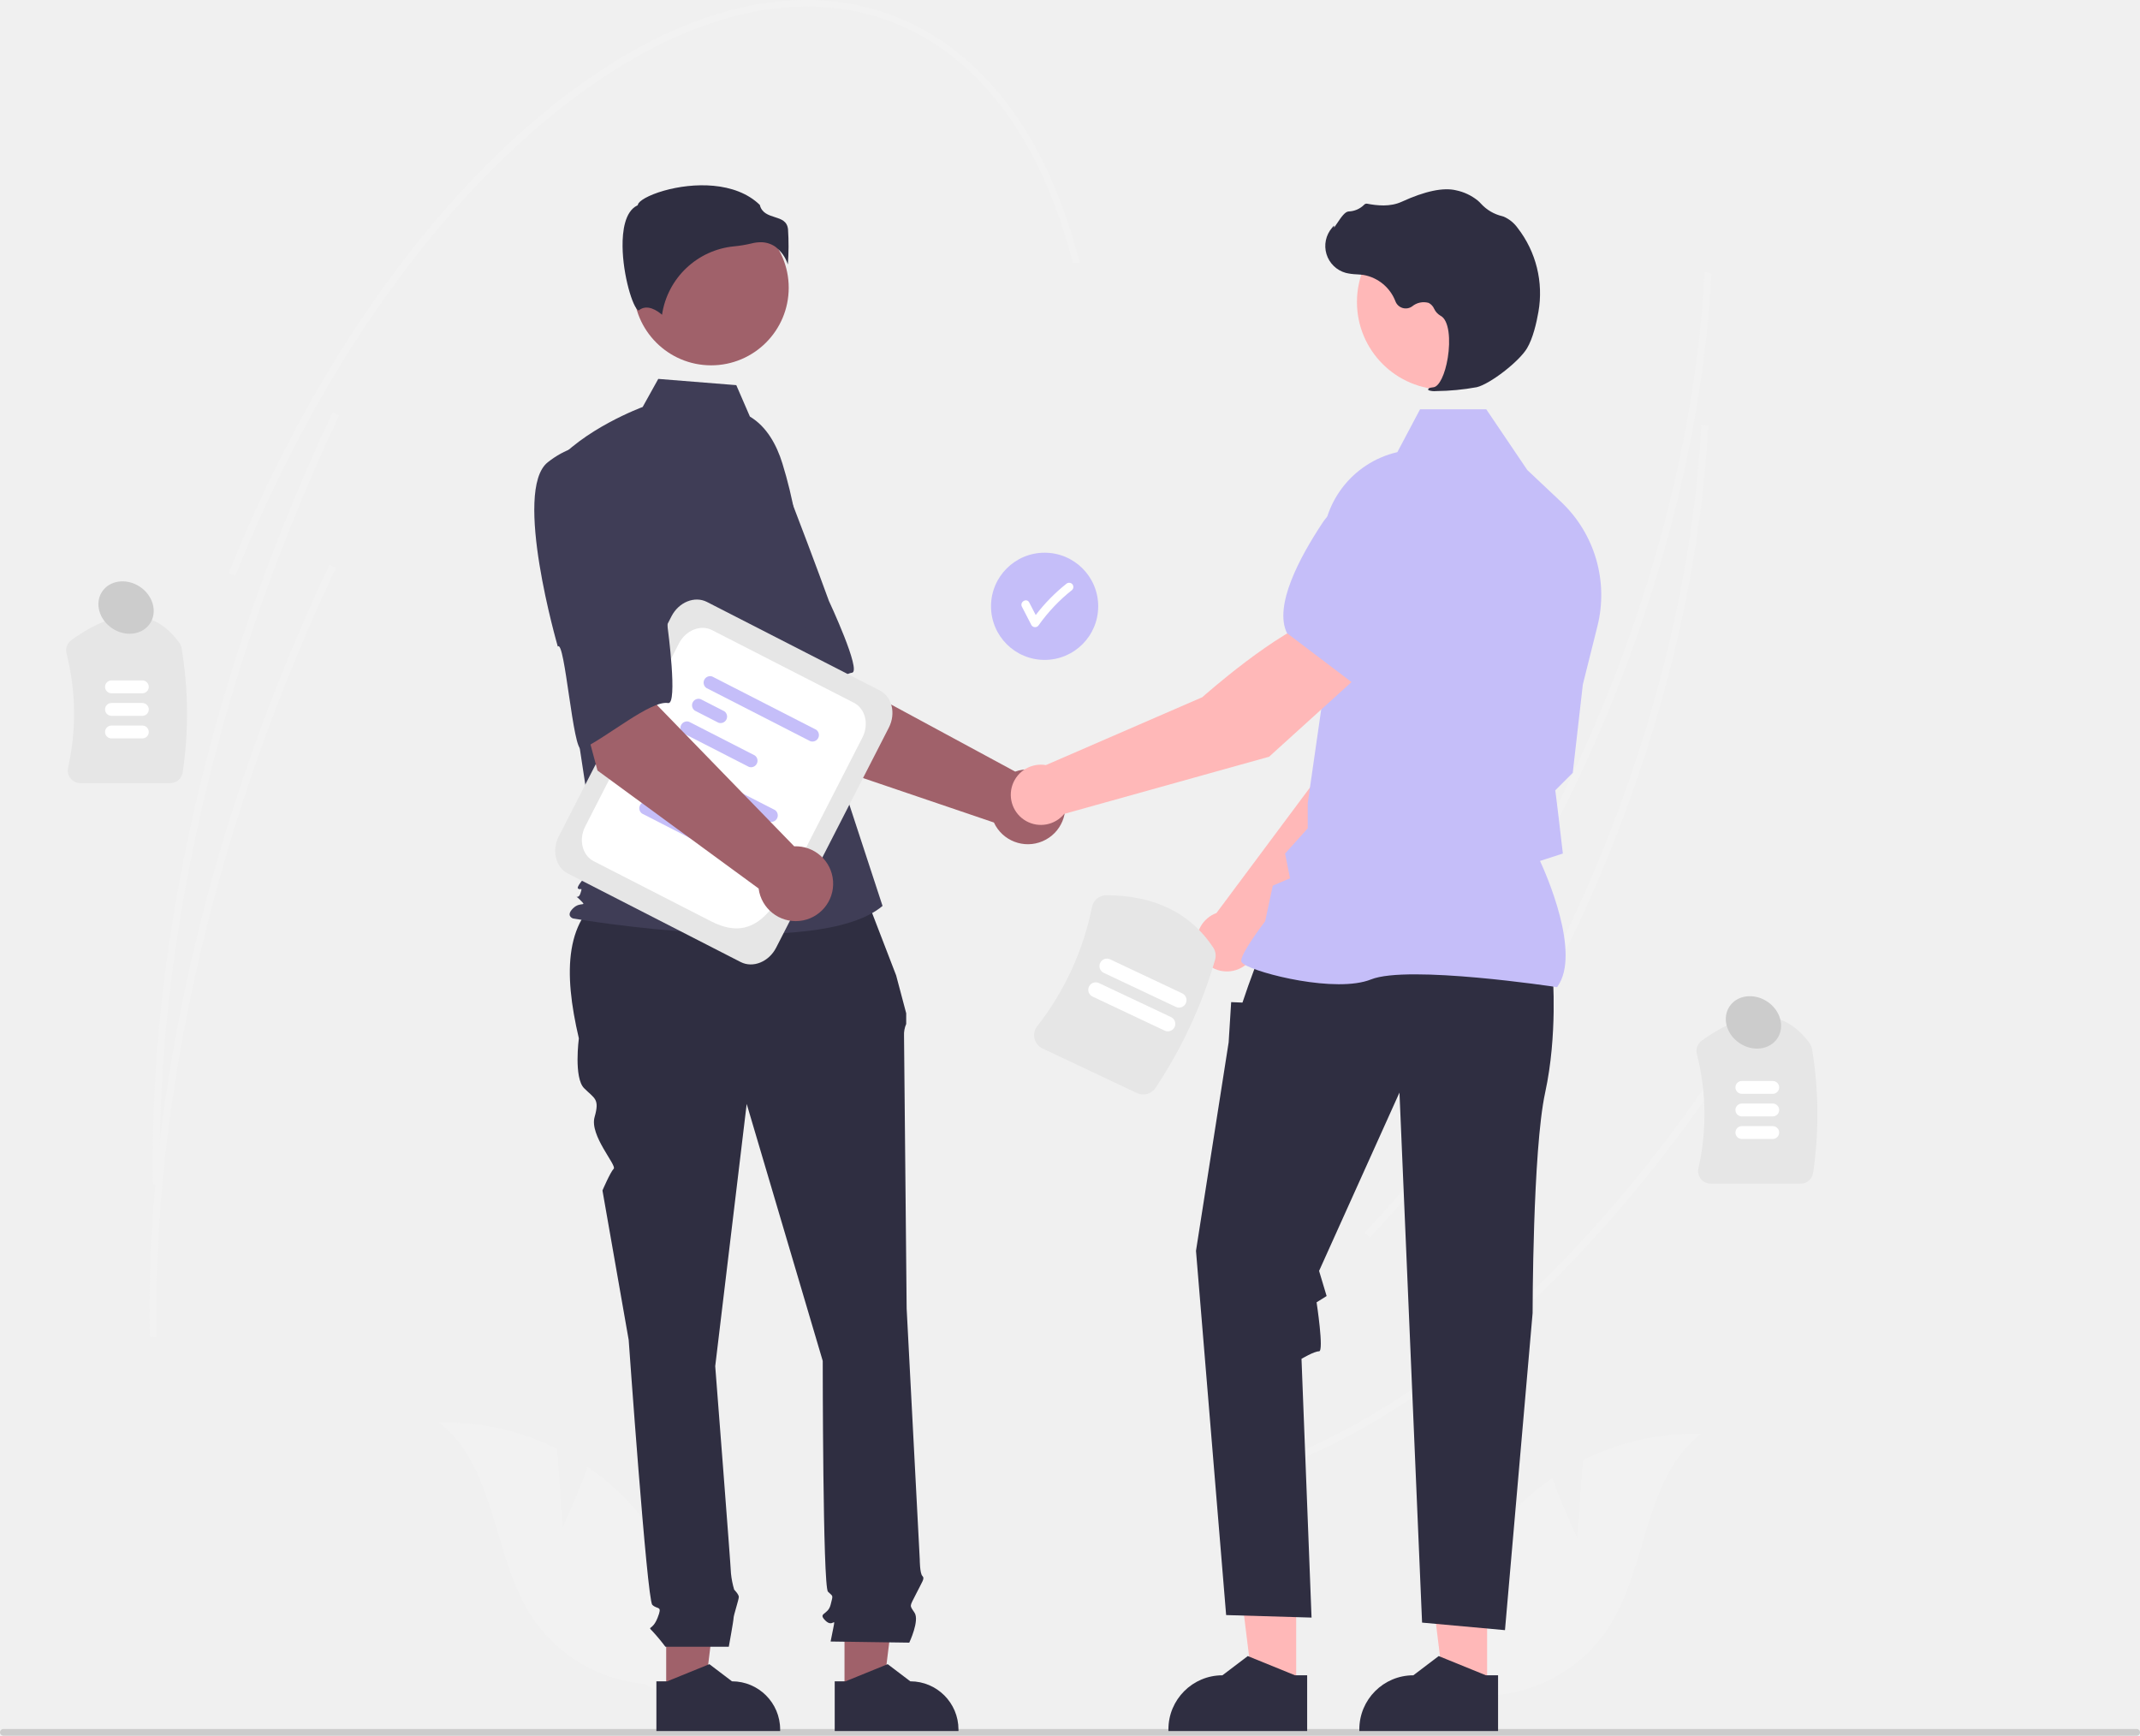
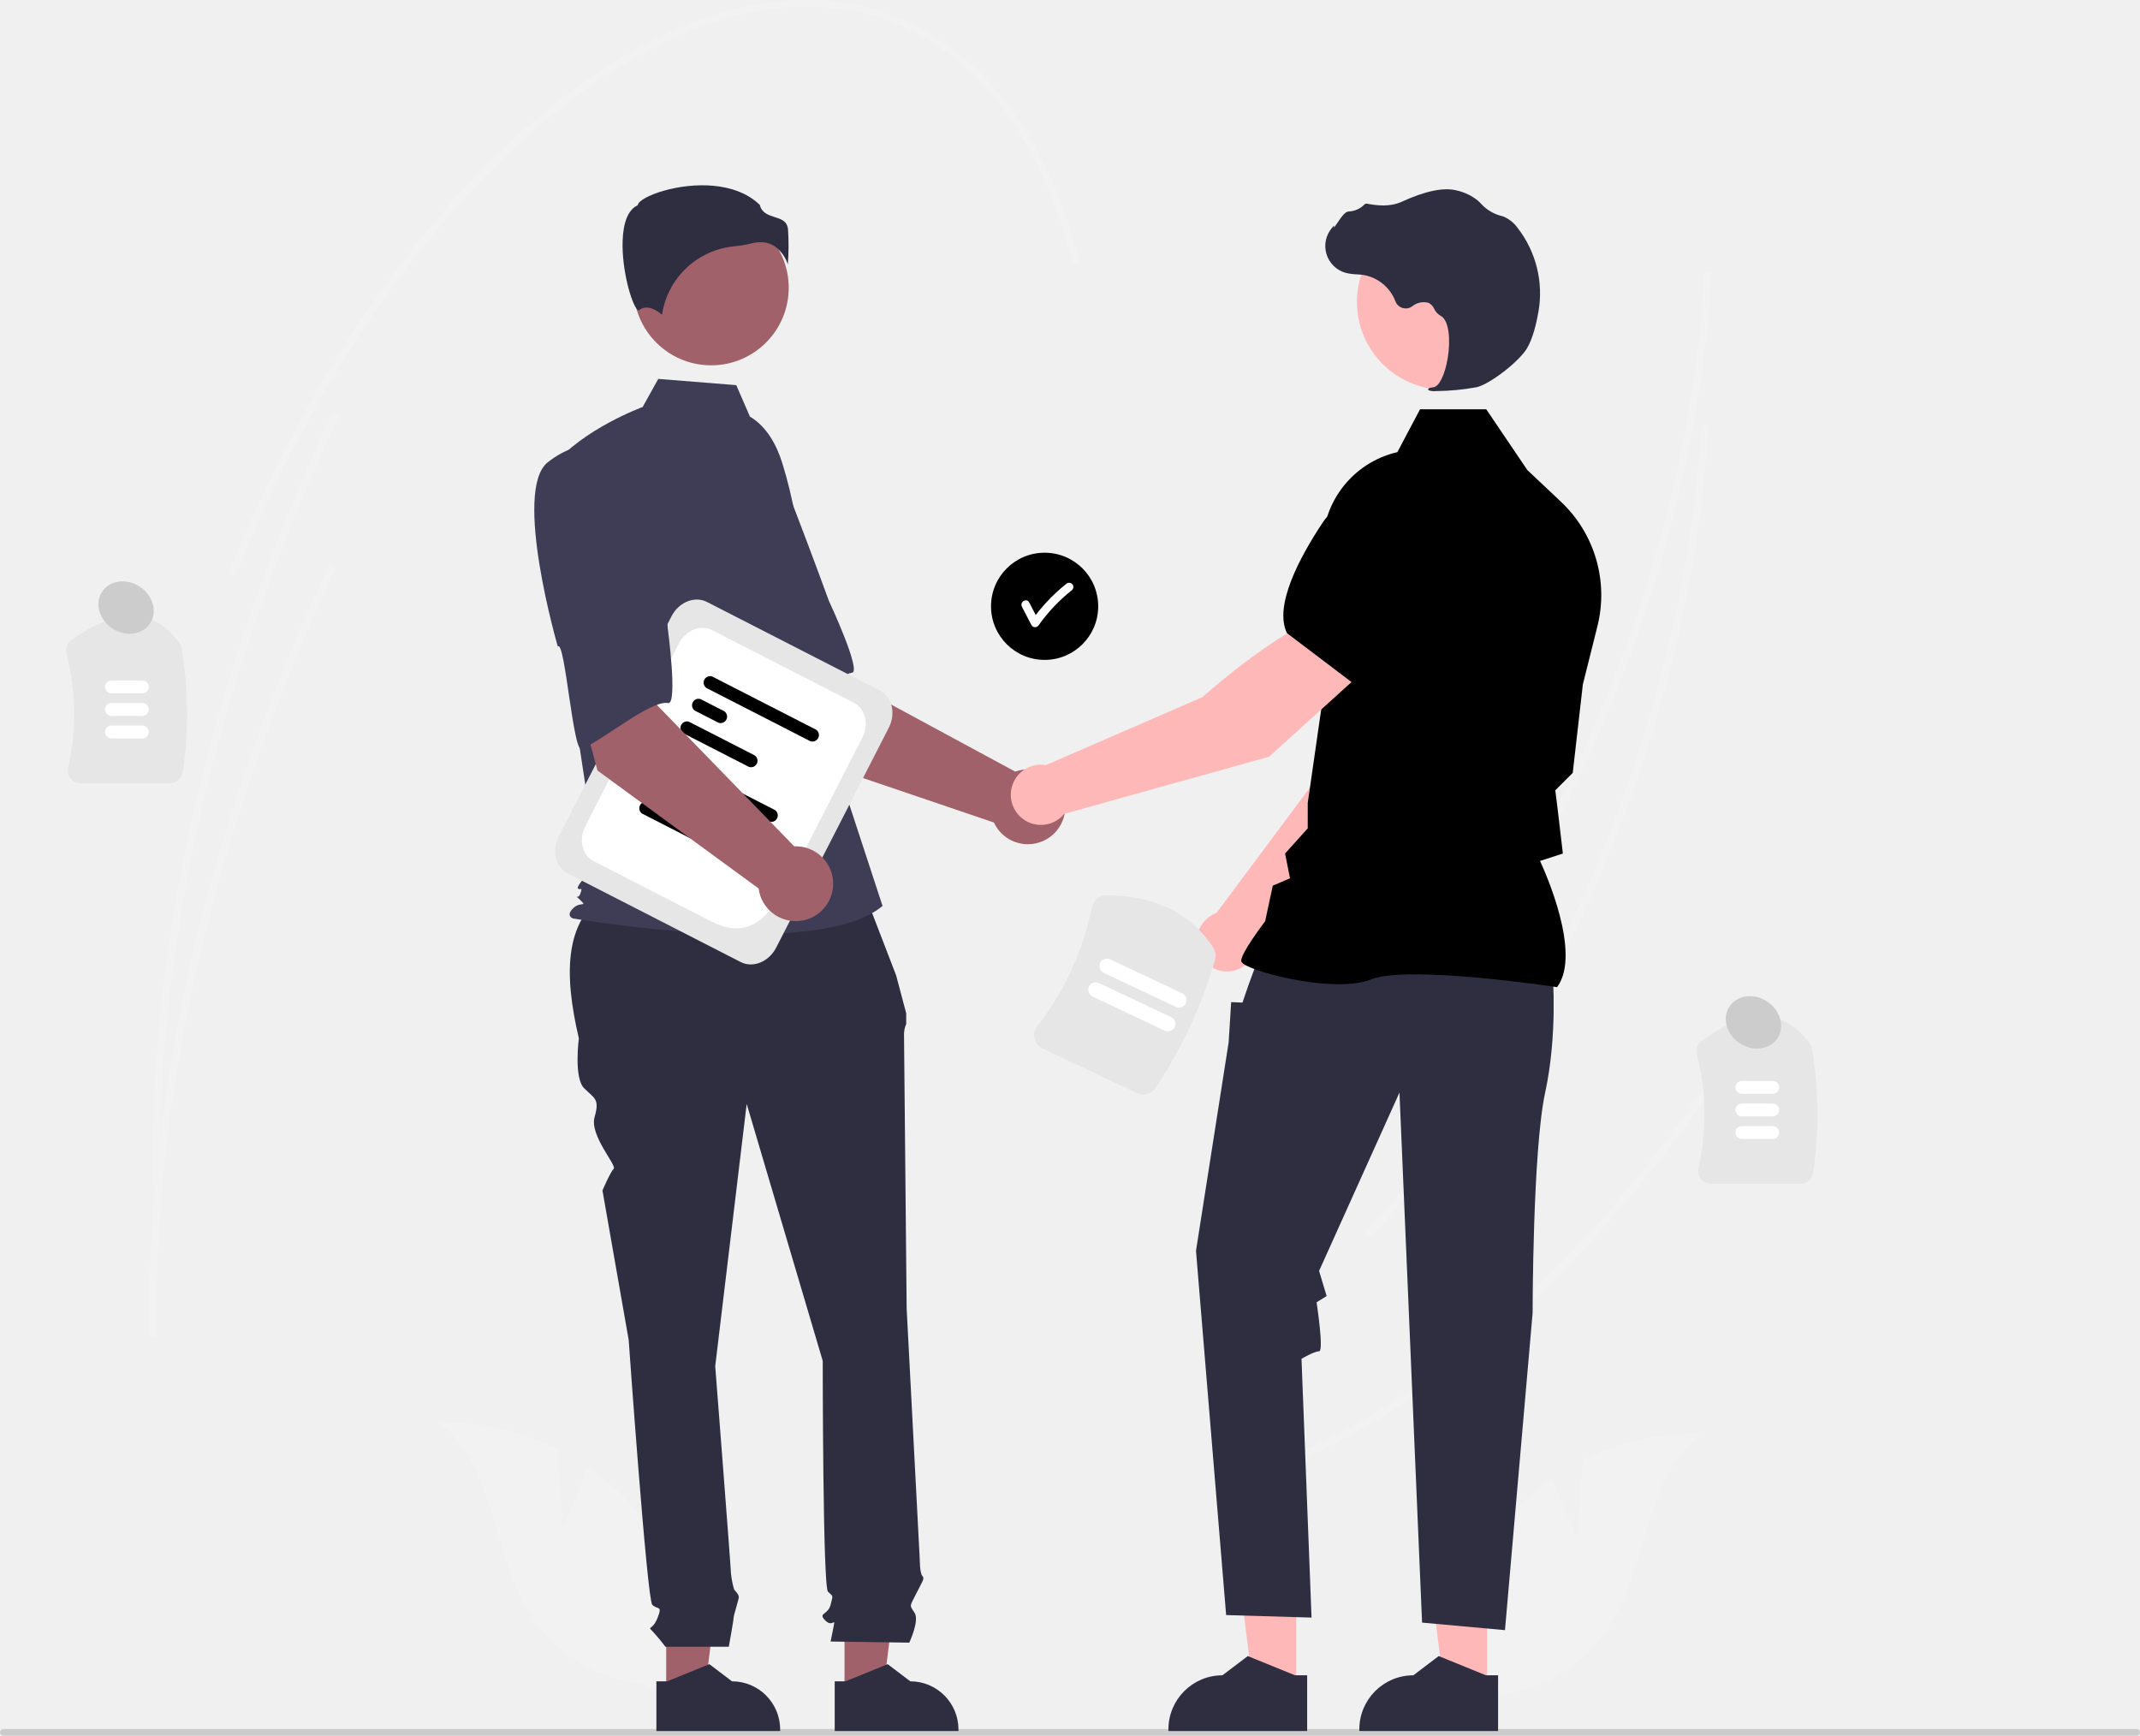
<svg xmlns="http://www.w3.org/2000/svg" data-name="Layer 1" viewBox="0 0 758.67 615.326">
  <path d="M826.33,254.42c-3.941,43.423-15.169,89.211-32.778,133.39-21.775,54.633-51.526,102.754-86.037,139.159l-1.915-1.67c34.344-36.231,63.959-84.139,85.643-138.546,19.597-49.167,31.254-100.332,33.724-147.942l2.447.41Q827.027,246.764,826.33,254.42Z" transform="translate(-220.665 -142.3368)" fill="#f2f2f2" />
  <path d="M842.027,506.615c-48.472,77.116-107.28,132.216-165.59,155.148l-1.18-2.163C733.164,636.826,791.627,582.009,839.878,505.245Z" transform="translate(-220.665 -142.3368)" fill="#f2f2f2" />
  <path d="M825.154,308.484c-3.941,43.423-15.169,89.211-32.778,133.39C770.601,496.506,740.85,544.627,706.34,581.033l-1.915-1.67c34.344-36.231,63.959-84.139,85.643-138.546,19.597-49.167,31.254-100.332,33.724-147.942l2.447.41Q825.85,300.827,825.154,308.484Z" transform="translate(-220.665 -142.3368)" fill="#f2f2f2" />
  <path d="M280.991,419.965H249.187a4.501,4.501,0,0,1-3.535-1.703,4.408,4.408,0,0,1-.863-3.746,86.49,86.49,0,0,0-.555-40.536,4.509,4.509,0,0,1,1.75-4.738c16.354-11.762,29.232-11.42,38.279,1.016a4.519,4.519,0,0,1,.791,1.91,141.54,141.54,0,0,1,.396,43.925A4.491,4.491,0,0,1,280.991,419.965Z" transform="translate(-220.665 -142.3368)" fill="#e6e6e6" />
  <path d="M271.131,388.116H260.19a2.281,2.281,0,0,1,0-4.562h10.941a2.281,2.281,0,0,1,0,4.562Z" transform="translate(-220.665 -142.3368)" fill="#fff" />
  <path d="M271.131,396.116H260.19a2.281,2.281,0,0,1,0-4.562h10.941a2.281,2.281,0,0,1,0,4.562Z" transform="translate(-220.665 -142.3368)" fill="#fff" />
  <path d="M271.131,404.116H260.19a2.281,2.281,0,0,1,0-4.562h10.941a2.281,2.281,0,0,1,0,4.562Z" transform="translate(-220.665 -142.3368)" fill="#fff" />
  <path d="M858.991,561.965H827.187a4.501,4.501,0,0,1-3.535-1.703,4.408,4.408,0,0,1-.863-3.746,86.49,86.49,0,0,0-.555-40.536,4.509,4.509,0,0,1,1.75-4.738c16.354-11.762,29.232-11.42,38.279,1.016a4.519,4.519,0,0,1,.791,1.91,141.54,141.54,0,0,1,.396,43.925A4.491,4.491,0,0,1,858.991,561.965Z" transform="translate(-220.665 -142.3368)" fill="#e6e6e6" />
  <path d="M849.131,530.116H838.19a2.281,2.281,0,0,1,0-4.562h10.941a2.281,2.281,0,0,1,0,4.562Z" transform="translate(-220.665 -142.3368)" fill="#fff" />
  <path d="M849.131,538.116H838.19a2.281,2.281,0,0,1,0-4.562h10.941a2.281,2.281,0,0,1,0,4.562Z" transform="translate(-220.665 -142.3368)" fill="#fff" />
  <path d="M849.131,546.116H838.19a2.281,2.281,0,0,1,0-4.562h10.941a2.281,2.281,0,0,1,0,4.562Z" transform="translate(-220.665 -142.3368)" fill="#fff" />
  <path d="M979.335,756.473a1.186,1.186,0,0,1-1.19,1.19H221.855a1.19,1.19,0,0,1,0-2.38h756.29A1.187,1.187,0,0,1,979.335,756.473Z" transform="translate(-220.665 -142.3368)" fill="#ccc" />
  <path d="M420.168,683.613,418.185,656.024a89.244,89.244,0,0,0-41.899-9.396c20.432,15.793,18.795,47.358,32.945,68.96a53.681,53.681,0,0,0,40.028,23.722L466.263,749.092a89.952,89.952,0,0,0-20.944-72.346A86.888,86.888,0,0,0,428.951,662.351C425.234,673.022,420.168,683.613,420.168,683.613Z" transform="translate(-220.665 -142.3368)" fill="#f2f2f2" />
  <path d="M779.832,687.613l1.984-27.589a89.244,89.244,0,0,1,41.899-9.396c-20.432,15.793-18.795,47.358-32.945,68.96a53.681,53.681,0,0,1-40.028,23.722L733.737,753.092a89.952,89.952,0,0,1,20.944-72.346A86.888,86.888,0,0,1,771.049,666.351C774.766,677.022,779.832,687.613,779.832,687.613Z" transform="translate(-220.665 -142.3368)" fill="#f2f2f2" />
-   <circle cx="370.335" cy="214.942" r="19" fill="#c5bef9" />
+   <circle cx="370.335" cy="214.942" r="19" fill="currentColor" />
  <path d="M600.753,349.361a1.537,1.537,0,0,0-2.121,0,62.934,62.934,0,0,0-10.782,11.013q-1.152-2.23-2.305-4.459c-.887-1.716-3.476-.2-2.59,1.514q1.685,3.261,3.371,6.522a1.518,1.518,0,0,0,2.59,0,60.748,60.748,0,0,1,11.837-12.469A1.509,1.509,0,0,0,600.753,349.361Z" transform="translate(-220.665 -142.3368)" fill="#fff" />
  <path d="M505.985,411.156,477.333,366.161l33.178-17.768,8.708,34.33,61.355,33.155a13.266,13.266,0,1,1-7.55,18.048Z" transform="translate(-220.665 -142.3368)" fill="#a0616a" />
  <path d="M456.4,312.193c-9.002,13.218,22.99,61.263,22.99,61.263,1.559-3.359,16.457,34.366,18.952,32.138,7.092-6.334,18.194-23.976,24.365-24.763,3.529-.45-8.185-25.478-8.185-25.478s-5.354-14.779-12.618-33.659a33.903,33.903,0,0,0-24.626-21.535S465.403,298.975,456.4,312.193Z" transform="translate(-220.665 -142.3368)" fill="#3f3d56" />
  <polygon points="236.175 600.491 249.782 600.49 256.255 548.005 236.172 548.006 236.175 600.491" fill="#a0616a" />
  <path d="M453.368,738.385l3.83-0,14.953-6.081,8.014,6.08h.001a17.078,17.078,0,0,1,17.077,17.077v.555l-43.875.002Z" transform="translate(-220.665 -142.3368)" fill="#2f2e41" />
  <polygon points="299.391 600.491 312.998 600.49 319.472 548.005 299.389 548.006 299.391 600.491" fill="#a0616a" />
  <path d="M516.585,738.385l3.83-0,14.953-6.081,8.014,6.08h.001a17.078,17.078,0,0,1,17.077,17.077v.555l-43.875.002Z" transform="translate(-220.665 -142.3368)" fill="#2f2e41" />
  <path d="M525.946,455.889l-88.507,2.213c-16.809,9.13-17.065,28.891-11.557,52.352,0,0-1.859,13.945,1.859,17.663s5.578,3.719,3.719,10.226,7.964,17.136,6.771,18.33-3.982,7.701-3.982,7.701l9.297,52.99s6.508,92.036,8.367,93.895,3.719,0,1.859,4.648-3.719,2.789-1.859,4.648a68.471,68.471,0,0,1,4.648,5.578h22.476s1.695-9.297,1.695-10.226,1.859-6.508,1.859-7.437-1.643-2.573-1.643-2.573a30.585,30.585,0,0,1-1.146-5.794c0-1.859-5.578-73.443-5.578-73.443L485.38,533.695l26.96,91.106s0,79.95,1.859,81.81,1.859.93.93,4.648-4.648,2.789-1.859,5.578,3.719-1.859,2.789,2.789l-.93,4.648,27.89.399s3.719-7.836,1.859-10.625-1.748-2.028.521-6.592,3.198-5.494,2.268-6.423-.93-5.874-.93-5.874l-4.648-88.951s-.93-93.895-.93-96.684a9.273,9.273,0,0,1,.772-4.182V501.556l-3.561-13.414Z" transform="translate(-220.665 -142.3368)" fill="#2f2e41" />
  <circle cx="252.113" cy="102.015" r="27.5" fill="#a0616a" />
  <path d="M486.528,290.027c5.924,3.522,9.468,9.993,11.503,16.579a157.109,157.109,0,0,1,6.751,37.537l2.149,38.141,26.613,81.214c-23.064,19.516-109.759,4.435-109.759,4.435s-2.661-.887,0-3.548,5.252-.304,2.591-2.965-.827.304.06-2.358,0-.887-.887-1.774,6.867-8.871,6.867-8.871L425.319,401.8l-8.871-94.031c10.645-13.306,32.054-21.15,32.054-21.15l5.532-9.957,27.659,2.213Z" transform="translate(-220.665 -142.3368)" fill="#3f3d56" />
  <path d="M495.448,229.742a12.744,12.744,0,0,1,4.527,6.36A89.513,89.513,0,0,0,500.034,223.623c-.324-2.92-2.38-3.577-4.761-4.338-2.15-.688-4.581-1.464-5.236-4.299-8.644-8.409-23.692-7.985-33.991-5.052-5.667,1.614-8.927,3.688-9.219,4.903l-.06.25-.23.115c-4.368,2.184-5.218,9.081-5.162,14.482.106,10.176,3.62,21.733,5.599,22.672.105.05.131.03.177-.008h0c2.98-2.382,6.616.181,8.214,1.574A28.601,28.601,0,0,1,480.974,229.662a44.879,44.879,0,0,0,6.172-1.035,12.995,12.995,0,0,1,3.153-.414A8.974,8.974,0,0,1,495.448,229.742Z" transform="translate(-220.665 -142.3368)" fill="#2f2e41" />
  <path d="M666.162,477.801l52.899-53.718,13.937-42.963-22.428-9.072c-11.11,11.207-22.547,45.515-22.547,45.515l-36.106,48.458c-.288.107-.576.22-.859.354A10.687,10.687,0,1,0,666.162,477.801Z" transform="translate(-220.665 -142.3368)" fill="#ffb8b8" />
-   <path d="M704.453,376.963l28.363,8.205.106-.02c10.426-2.024,18.673-19.35,23.755-33.529a19.596,19.596,0,0,0-10.615-24.558h0a19.639,19.639,0,0,0-20.495,3.125L711.425,342.363Z" transform="translate(-220.665 -142.3368)" fill="#c5bef9" />
+   <path d="M704.453,376.963l28.363,8.205.106-.02c10.426-2.024,18.673-19.35,23.755-33.529a19.596,19.596,0,0,0-10.615-24.558h0a19.639,19.639,0,0,0-20.495,3.125L711.425,342.363Z" transform="translate(-220.665 -142.3368)" fill="currentColor" />
  <polygon points="459.521 598.895 444.267 598.894 437.011 540.059 459.523 540.06 459.521 598.895" fill="#ffb8b8" />
  <path d="M684.077,736.251l-4.293-0-16.762-6.817-8.984,6.816h-.001a19.145,19.145,0,0,0-19.144,19.144v.622l49.184.002Z" transform="translate(-220.665 -142.3368)" fill="#2f2e41" />
  <polygon points="527.204 598.895 511.95 598.894 504.694 540.059 527.207 540.06 527.204 598.895" fill="#ffb8b8" />
  <path d="M751.76,736.251l-4.293-0-16.762-6.817-8.984,6.816H721.719a19.145,19.145,0,0,0-19.144,19.144v.622l49.184.002Z" transform="translate(-220.665 -142.3368)" fill="#2f2e41" />
  <path d="M771.128,487.806s1.781,21.374-2.672,41.857-4.453,78.17-4.453,78.17l-9.796,112.411-29.389-2.672-8.015-187.91-28.498,63.23,2.672,8.906-3.559,2.226s2.668,17.366.887,17.366-6.234,2.672-6.234,2.672l3.562,91.728-30.279-.891L644.667,585.769,656.245,511.852l.891-14.249,4.008.165,2.041-5.953,3.748-10.242Z" transform="translate(-220.665 -142.3368)" fill="#2f2e41" />
-   <path d="M772.667,492.296l.159-.223c8.477-11.868-4.272-40.386-6.195-44.52l8.099-2.628L772.906,429.422l-.864-6.911,6.19-6.19.017-.154,3.562-31.17,5.179-20.703a45.452,45.452,0,0,0-12.901-44.048l-11.972-11.288-14.55-21.529h-23.463l-8.045,15.196a34.199,34.199,0,0,0-26.46,34.916l1.823,39.855-7.138,49.623-.004,8.98-8.033,8.927,1.754,8.77-6.114,2.62-2.7,12.597c-1.117,1.474-8.491,11.306-8.491,13.994,0,.404.298.794.937,1.226,5.025,3.403,32.8,10.34,45.092,5.421,13.094-5.236,65.145,2.619,65.67,2.699Z" transform="translate(-220.665 -142.3368)" fill="#c5bef9" />
+   <path d="M772.667,492.296l.159-.223c8.477-11.868-4.272-40.386-6.195-44.52l8.099-2.628L772.906,429.422l-.864-6.911,6.19-6.19.017-.154,3.562-31.17,5.179-20.703a45.452,45.452,0,0,0-12.901-44.048l-11.972-11.288-14.55-21.529h-23.463l-8.045,15.196a34.199,34.199,0,0,0-26.46,34.916l1.823,39.855-7.138,49.623-.004,8.98-8.033,8.927,1.754,8.77-6.114,2.62-2.7,12.597c-1.117,1.474-8.491,11.306-8.491,13.994,0,.404.298.794.937,1.226,5.025,3.403,32.8,10.34,45.092,5.421,13.094-5.236,65.145,2.619,65.67,2.699Z" transform="translate(-220.665 -142.3368)" fill="currentColor" />
  <circle cx="512.141" cy="107.068" r="31.074" fill="#ffb8b8" />
  <path d="M729.829,280.982a84.513,84.513,0,0,0,14.346-1.375c4.687-1.08,15.027-9.076,17.846-13.799h0c2.094-3.51,3.35-8.938,4.036-12.874a37.779,37.779,0,0,0-7.379-29.811,11.936,11.936,0,0,0-4.926-3.989c-.174-.063-.354-.118-.534-.165a14.727,14.727,0,0,1-7.44-4.342,12.145,12.145,0,0,0-1.25-1.221,18.14,18.14,0,0,0-7.664-3.604c-4.529-1.088-11.006.275-19.253,4.054-4.143,1.899-8.742,1.369-12.286.695a1.154,1.154,0,0,0-1.076.4,8.144,8.144,0,0,1-5.476,2.349c-1.258.088-2.535,1.866-4.074,4.182-.349.526-.757,1.139-1.052,1.514l-.059-.703-.692.804a9.883,9.883,0,0,0,4.876,15.981,19.273,19.273,0,0,0,3.891.517c.795.051,1.617.103,2.407.22a14.9,14.9,0,0,1,11.318,9.38,3.897,3.897,0,0,0,5.928,1.739,6.438,6.438,0,0,1,5.837-1.219,4.274,4.274,0,0,1,1.944,2.093,5.57,5.57,0,0,0,2.176,2.41c3.235,1.564,3.644,8.85,2.654,14.959-.954,5.888-3.03,10.184-5.047,10.445-1.553.201-1.729.317-1.834.595l-.094.249.181.226A6.364,6.364,0,0,0,729.829,280.982Z" transform="translate(-220.665 -142.3368)" fill="#2f2e41" />
  <path d="M704.048,380.286,689.111,361.254c-15.215,4.19-42.211,28.253-42.211,28.253l-55.442,24.059a10.681,10.681,0,1,0,6.489,17.307l72.627-20.262Z" transform="translate(-220.665 -142.3368)" fill="#ffb8b8" />
-   <path d="M700.468,384.637l23.568-26.273,1.309-18.616a19.641,19.641,0,0,0-9.747-18.298h0a19.595,19.595,0,0,0-26.032,6.171c-8.328,12.551-17.286,29.52-12.677,39.087l.047.097Z" transform="translate(-220.665 -142.3368)" fill="#c5bef9" />
+   <path d="M700.468,384.637l23.568-26.273,1.309-18.616a19.641,19.641,0,0,0-9.747-18.298h0a19.595,19.595,0,0,0-26.032,6.171c-8.328,12.551-17.286,29.52-12.677,39.087l.047.097Z" transform="translate(-220.665 -142.3368)" fill="currentColor" />
  <path d="M483.244,483.387,421.99,452.015c-4.357-2.231-5.8-8.15-3.217-13.194L458.712,360.838c2.583-5.044,8.229-7.332,12.586-5.1l61.254,31.371c4.357,2.231,5.8,8.15,3.217,13.194l-39.939,77.984C493.248,483.33,487.601,485.618,483.244,483.387Z" transform="translate(-220.665 -142.3368)" fill="#e6e6e6" />
  <path d="M472.778,468.965l-41.617-21.314c-4.081-2.09-5.433-7.633-3.013-12.357l33.181-64.788c2.419-4.724,7.707-6.866,11.788-4.776l50.265,25.743c4.081,2.09,5.432,7.633,3.013,12.356l-18.026,35.196C497.593,460.066,490.955,478.274,472.778,468.965Z" transform="translate(-220.665 -142.3368)" fill="#fff" />
-   <path d="M493.355,433.585l-36.861-18.878a2.305,2.305,0,0,1,2.08-4.06l36.861,18.878a2.305,2.305,0,0,1-2.08,4.06Z" transform="translate(-220.665 -142.3368)" fill="#c5bef9" />
-   <path d="M460.797,427.037l-8.412-4.308a2.306,2.306,0,0,1,2.08-4.061l8.412,4.308a2.306,2.306,0,0,1-2.08,4.061Z" transform="translate(-220.665 -142.3368)" fill="#c5bef9" />
-   <path d="M471.587,442.69,448.276,430.751a2.306,2.306,0,0,1,2.08-4.061l23.311,11.939a2.306,2.306,0,0,1-2.08,4.061Z" transform="translate(-220.665 -142.3368)" fill="#c5bef9" />
-   <path d="M507.942,405.103l-36.861-18.878a2.305,2.305,0,0,1,2.08-4.06l36.861,18.878a2.305,2.305,0,0,1-2.08,4.06Z" transform="translate(-220.665 -142.3368)" fill="#c5bef9" />
-   <path d="M475.384,398.555l-8.412-4.308a2.306,2.306,0,0,1,2.08-4.061l8.412,4.308a2.306,2.306,0,0,1-2.08,4.061Z" transform="translate(-220.665 -142.3368)" fill="#c5bef9" />
-   <path d="M486.174,414.208,462.863,402.269a2.306,2.306,0,0,1,2.08-4.061l23.311,11.939a2.306,2.306,0,0,1-2.08,4.061Z" transform="translate(-220.665 -142.3368)" fill="#c5bef9" />
+   <path d="M493.355,433.585l-36.861-18.878a2.305,2.305,0,0,1,2.08-4.06l36.861,18.878a2.305,2.305,0,0,1-2.08,4.06Z" transform="translate(-220.665 -142.3368)" fill="currentColor" />
+   <path d="M460.797,427.037l-8.412-4.308a2.306,2.306,0,0,1,2.08-4.061l8.412,4.308a2.306,2.306,0,0,1-2.08,4.061Z" transform="translate(-220.665 -142.3368)" fill="currentColor" />
+   <path d="M471.587,442.69,448.276,430.751a2.306,2.306,0,0,1,2.08-4.061l23.311,11.939a2.306,2.306,0,0,1-2.08,4.061Z" transform="translate(-220.665 -142.3368)" fill="currentColor" />
+   <path d="M507.942,405.103l-36.861-18.878a2.305,2.305,0,0,1,2.08-4.06l36.861,18.878a2.305,2.305,0,0,1-2.08,4.06Z" transform="translate(-220.665 -142.3368)" fill="currentColor" />
+   <path d="M475.384,398.555l-8.412-4.308a2.306,2.306,0,0,1,2.08-4.061l8.412,4.308a2.306,2.306,0,0,1-2.08,4.061Z" transform="translate(-220.665 -142.3368)" fill="currentColor" />
+   <path d="M486.174,414.208,462.863,402.269a2.306,2.306,0,0,1,2.08-4.061l23.311,11.939a2.306,2.306,0,0,1-2.08,4.061Z" transform="translate(-220.665 -142.3368)" fill="currentColor" />
  <path d="M432.485,415.494l-13.838-51.517,36.979-7L453.638,392.338l48.588,50.03a13.266,13.266,0,1,1-12.615,14.953Z" transform="translate(-220.665 -142.3368)" fill="#a0616a" />
  <path d="M414.863,306.216c-12.552,9.909,3.559,65.338,3.559,65.338,2.494-2.737,5.393,37.72,8.442,36.342,8.665-3.915,24.547-17.416,30.67-16.316,3.502.629-.167-26.76-.167-26.76s-.675-15.705-1.943-35.894a33.903,33.903,0,0,0-17.034-27.93S427.415,296.306,414.863,306.216Z" transform="translate(-220.665 -142.3368)" fill="#3f3d56" />
  <path d="M623.719,529.841l-33.426-15.784a5.231,5.231,0,0,1-2.87-3.544,5.124,5.124,0,0,1,.952-4.365,100.58,100.58,0,0,0,19.413-42.254,5.197,5.197,0,0,1,5.092-4.19c17.048.058,29.789,6.283,37.868,18.499a5.261,5.261,0,0,1,.688,4.376,164.527,164.527,0,0,1-21.108,45.407A5.22,5.22,0,0,1,623.719,529.841Z" transform="translate(-220.665 -142.3368)" fill="#e6e6e6" />
  <path d="M633.552,507.703,607.994,495.634a2.651,2.651,0,1,1,2.264-4.795l25.558,12.069a2.651,2.651,0,1,1-2.264,4.795Z" transform="translate(-220.665 -142.3368)" fill="#fff" />
  <path d="M637.522,499.295,611.964,487.226a2.651,2.651,0,0,1,2.264-4.795l25.558,12.069a2.651,2.651,0,0,1-2.264,4.795Z" transform="translate(-220.665 -142.3368)" fill="#fff" />
  <path d="M603.371,235.352l-2.379.261c-10.607-41.684-31.168-70.563-59.462-83.514-35.968-16.463-80.443-5.408-125.234,31.13-45.018,36.724-84.872,94.733-112.217,163.343l-2.308-1.056c27.466-68.909,67.523-127.198,112.794-164.127,45.498-37.115,90.881-48.252,127.79-31.357C571.459,163.353,592.558,192.857,603.371,235.352Z" transform="translate(-220.665 -142.3368)" fill="#f2f2f2" />
  <path d="M340.897,289.64c-6.222,13.107-12.139,26.685-17.589,40.358-31.361,78.682-47.253,159.038-45.954,232.383l-2.451-.262c-1.3-73.619,14.638-154.251,46.097-233.178,5.465-13.711,11.4-27.328,17.64-40.472Z" transform="translate(-220.665 -142.3368)" fill="#f2f2f2" />
  <path d="M339.721,343.704c-6.222,13.107-12.139,26.685-17.589,40.358-31.361,78.682-47.253,159.038-45.954,232.383l-2.451-.262c-1.3-73.619,14.638-154.251,46.097-233.178,5.465-13.711,11.4-27.328,17.64-40.472Z" transform="translate(-220.665 -142.3368)" fill="#f2f2f2" />
  <ellipse cx="265.356" cy="357.719" rx="8.857" ry="10.195" transform="translate(-400.121 238.1651) rotate(-56.36398)" fill="#ccc" />
  <ellipse cx="842.298" cy="504.788" rx="8.857" ry="10.195" transform="translate(-265.2016 784.1168) rotate(-56.36398)" fill="#ccc" />
</svg>
